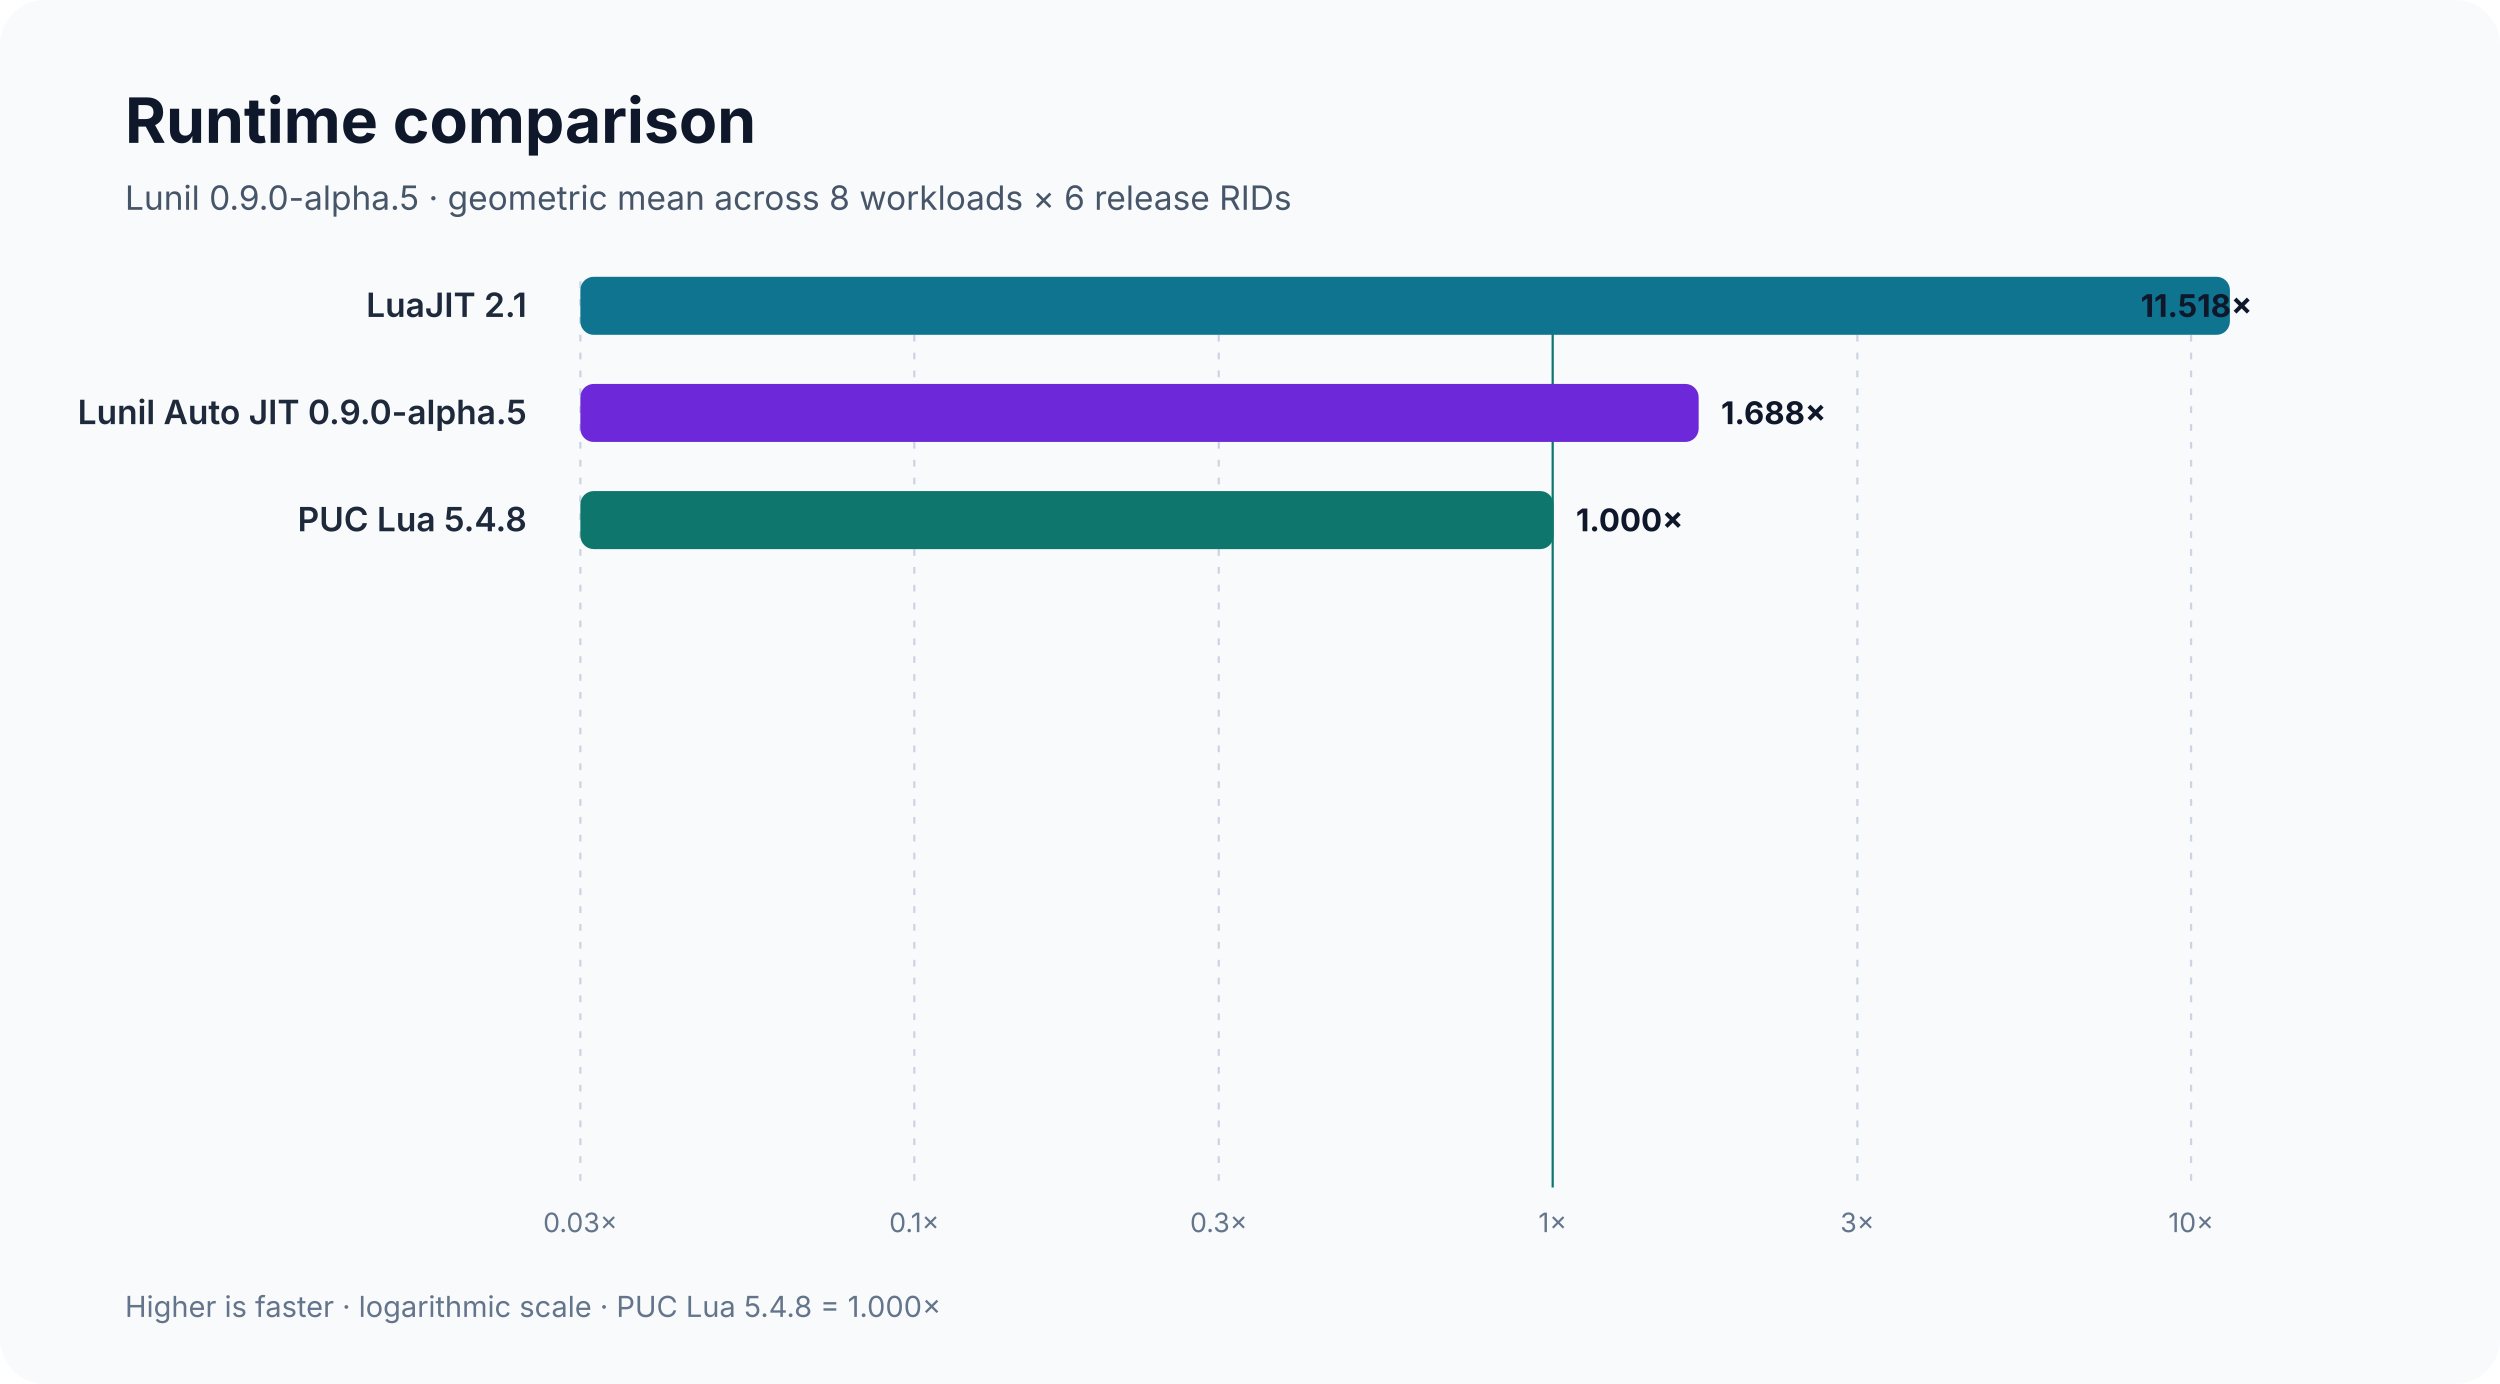
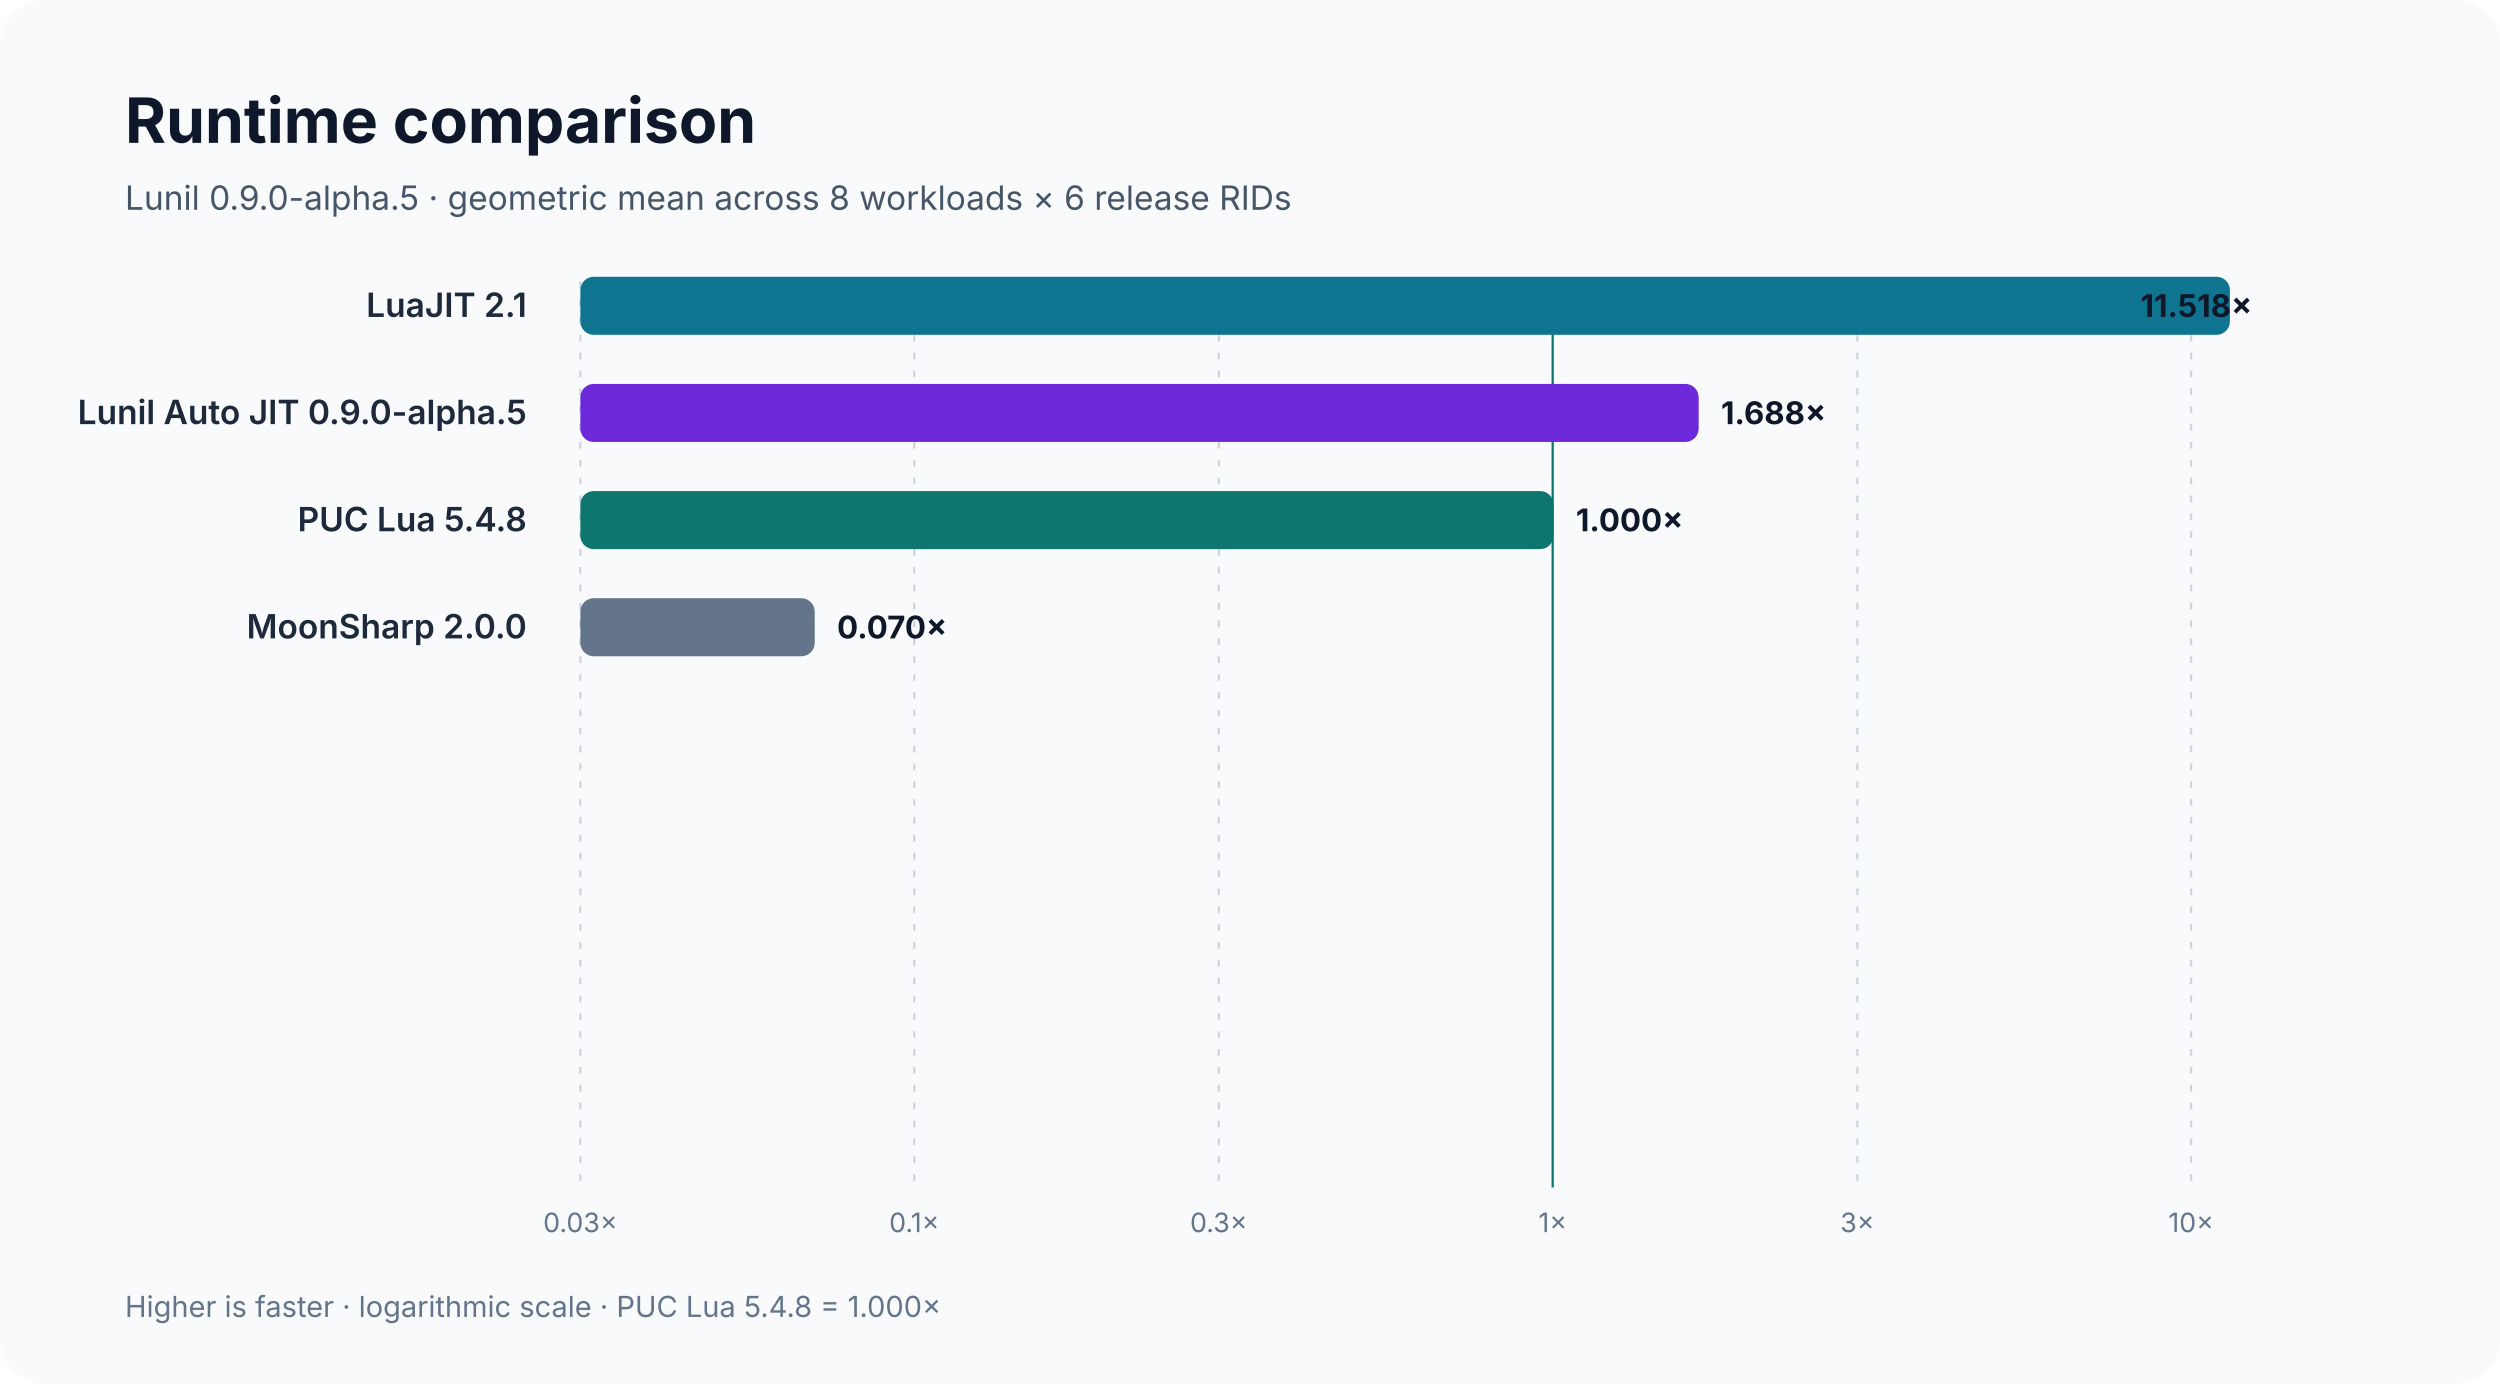
<svg xmlns="http://www.w3.org/2000/svg" width="1120" height="620" viewBox="0 0 1120 620" role="img" aria-labelledby="title desc">
  <rect width="1120" height="620" rx="20" fill="#f8fafc" />
  <text x="56" y="64" font-family="Inter,Segoe UI,sans-serif" font-size="28" font-weight="700" fill="#0f172a">Runtime comparison</text>
  <text x="56" y="94" font-family="Inter,Segoe UI,sans-serif" font-size="15" fill="#475569">Lunil 0.9.0-alpha.5 · geometric mean across 8 workloads × 6 release RIDs</text>
  <line x1="260.0" y1="126" x2="260.0" y2="532" stroke="#cbd5e1" stroke-width="1" stroke-dasharray="3 5" />
  <text x="260.0" y="552" text-anchor="middle" font-family="Inter,Segoe UI,sans-serif" font-size="12" fill="#64748b">0.03×</text>
  <line x1="409.6" y1="126" x2="409.6" y2="532" stroke="#cbd5e1" stroke-width="1" stroke-dasharray="3 5" />
  <text x="409.6" y="552" text-anchor="middle" font-family="Inter,Segoe UI,sans-serif" font-size="12" fill="#64748b">0.1×</text>
  <line x1="546.0" y1="126" x2="546.0" y2="532" stroke="#cbd5e1" stroke-width="1" stroke-dasharray="3 5" />
  <text x="546.0" y="552" text-anchor="middle" font-family="Inter,Segoe UI,sans-serif" font-size="12" fill="#64748b">0.3×</text>
  <line x1="695.6" y1="126" x2="695.6" y2="532" stroke="#0f766e" stroke-width="1" />
  <text x="695.6" y="552" text-anchor="middle" font-family="Inter,Segoe UI,sans-serif" font-size="12" fill="#64748b">1×</text>
  <line x1="832.1" y1="126" x2="832.1" y2="532" stroke="#cbd5e1" stroke-width="1" stroke-dasharray="3 5" />
  <text x="832.1" y="552" text-anchor="middle" font-family="Inter,Segoe UI,sans-serif" font-size="12" fill="#64748b">3×</text>
  <line x1="981.6" y1="126" x2="981.6" y2="532" stroke="#cbd5e1" stroke-width="1" stroke-dasharray="3 5" />
  <text x="981.6" y="552" text-anchor="middle" font-family="Inter,Segoe UI,sans-serif" font-size="12" fill="#64748b">10×</text>
  <text x="236" y="142" text-anchor="end" font-family="Inter,Segoe UI,sans-serif" font-size="15" font-weight="600" fill="#1e293b">LuaJIT 2.1</text>
  <rect x="260" y="124" width="739.0" height="26" rx="6" fill="#0e7490" />
  <text x="1009.0" y="142" text-anchor="end" font-family="Inter,Segoe UI,sans-serif" font-size="14" font-weight="700" fill="#0f172a">11.518×</text>
  <text x="236" y="190" text-anchor="end" font-family="Inter,Segoe UI,sans-serif" font-size="15" font-weight="600" fill="#1e293b">Lunil Auto JIT 0.9.0-alpha.5</text>
  <rect x="260" y="172" width="501.0" height="26" rx="6" fill="#6d28d9" />
  <text x="771.0" y="190" text-anchor="start" font-family="Inter,Segoe UI,sans-serif" font-size="14" font-weight="700" fill="#0f172a">1.688×</text>
  <text x="236" y="238" text-anchor="end" font-family="Inter,Segoe UI,sans-serif" font-size="15" font-weight="600" fill="#1e293b">PUC Lua 5.4.8</text>
  <rect x="260" y="220" width="436.0" height="26" rx="6" fill="#0f766e" />
  <text x="706.0" y="238" text-anchor="start" font-family="Inter,Segoe UI,sans-serif" font-size="14" font-weight="700" fill="#0f172a">1.000×</text>
+   <text x="236" y="286" text-anchor="end" font-family="Inter,Segoe UI,sans-serif" font-size="15" font-weight="600" fill="#1e293b">MoonSharp 2.0.0</text>
+   <rect x="260" y="268" width="105.0" height="26" rx="6" fill="#64748b" />
+   <text x="375.0" y="286" text-anchor="start" font-family="Inter,Segoe UI,sans-serif" font-size="14" font-weight="700" fill="#0f172a">0.070×</text>
  <text x="56" y="590" font-family="Inter,Segoe UI,sans-serif" font-size="13" fill="#64748b">Higher is faster · logarithmic scale · PUC Lua 5.4.8 = 1.000×</text>
</svg>
